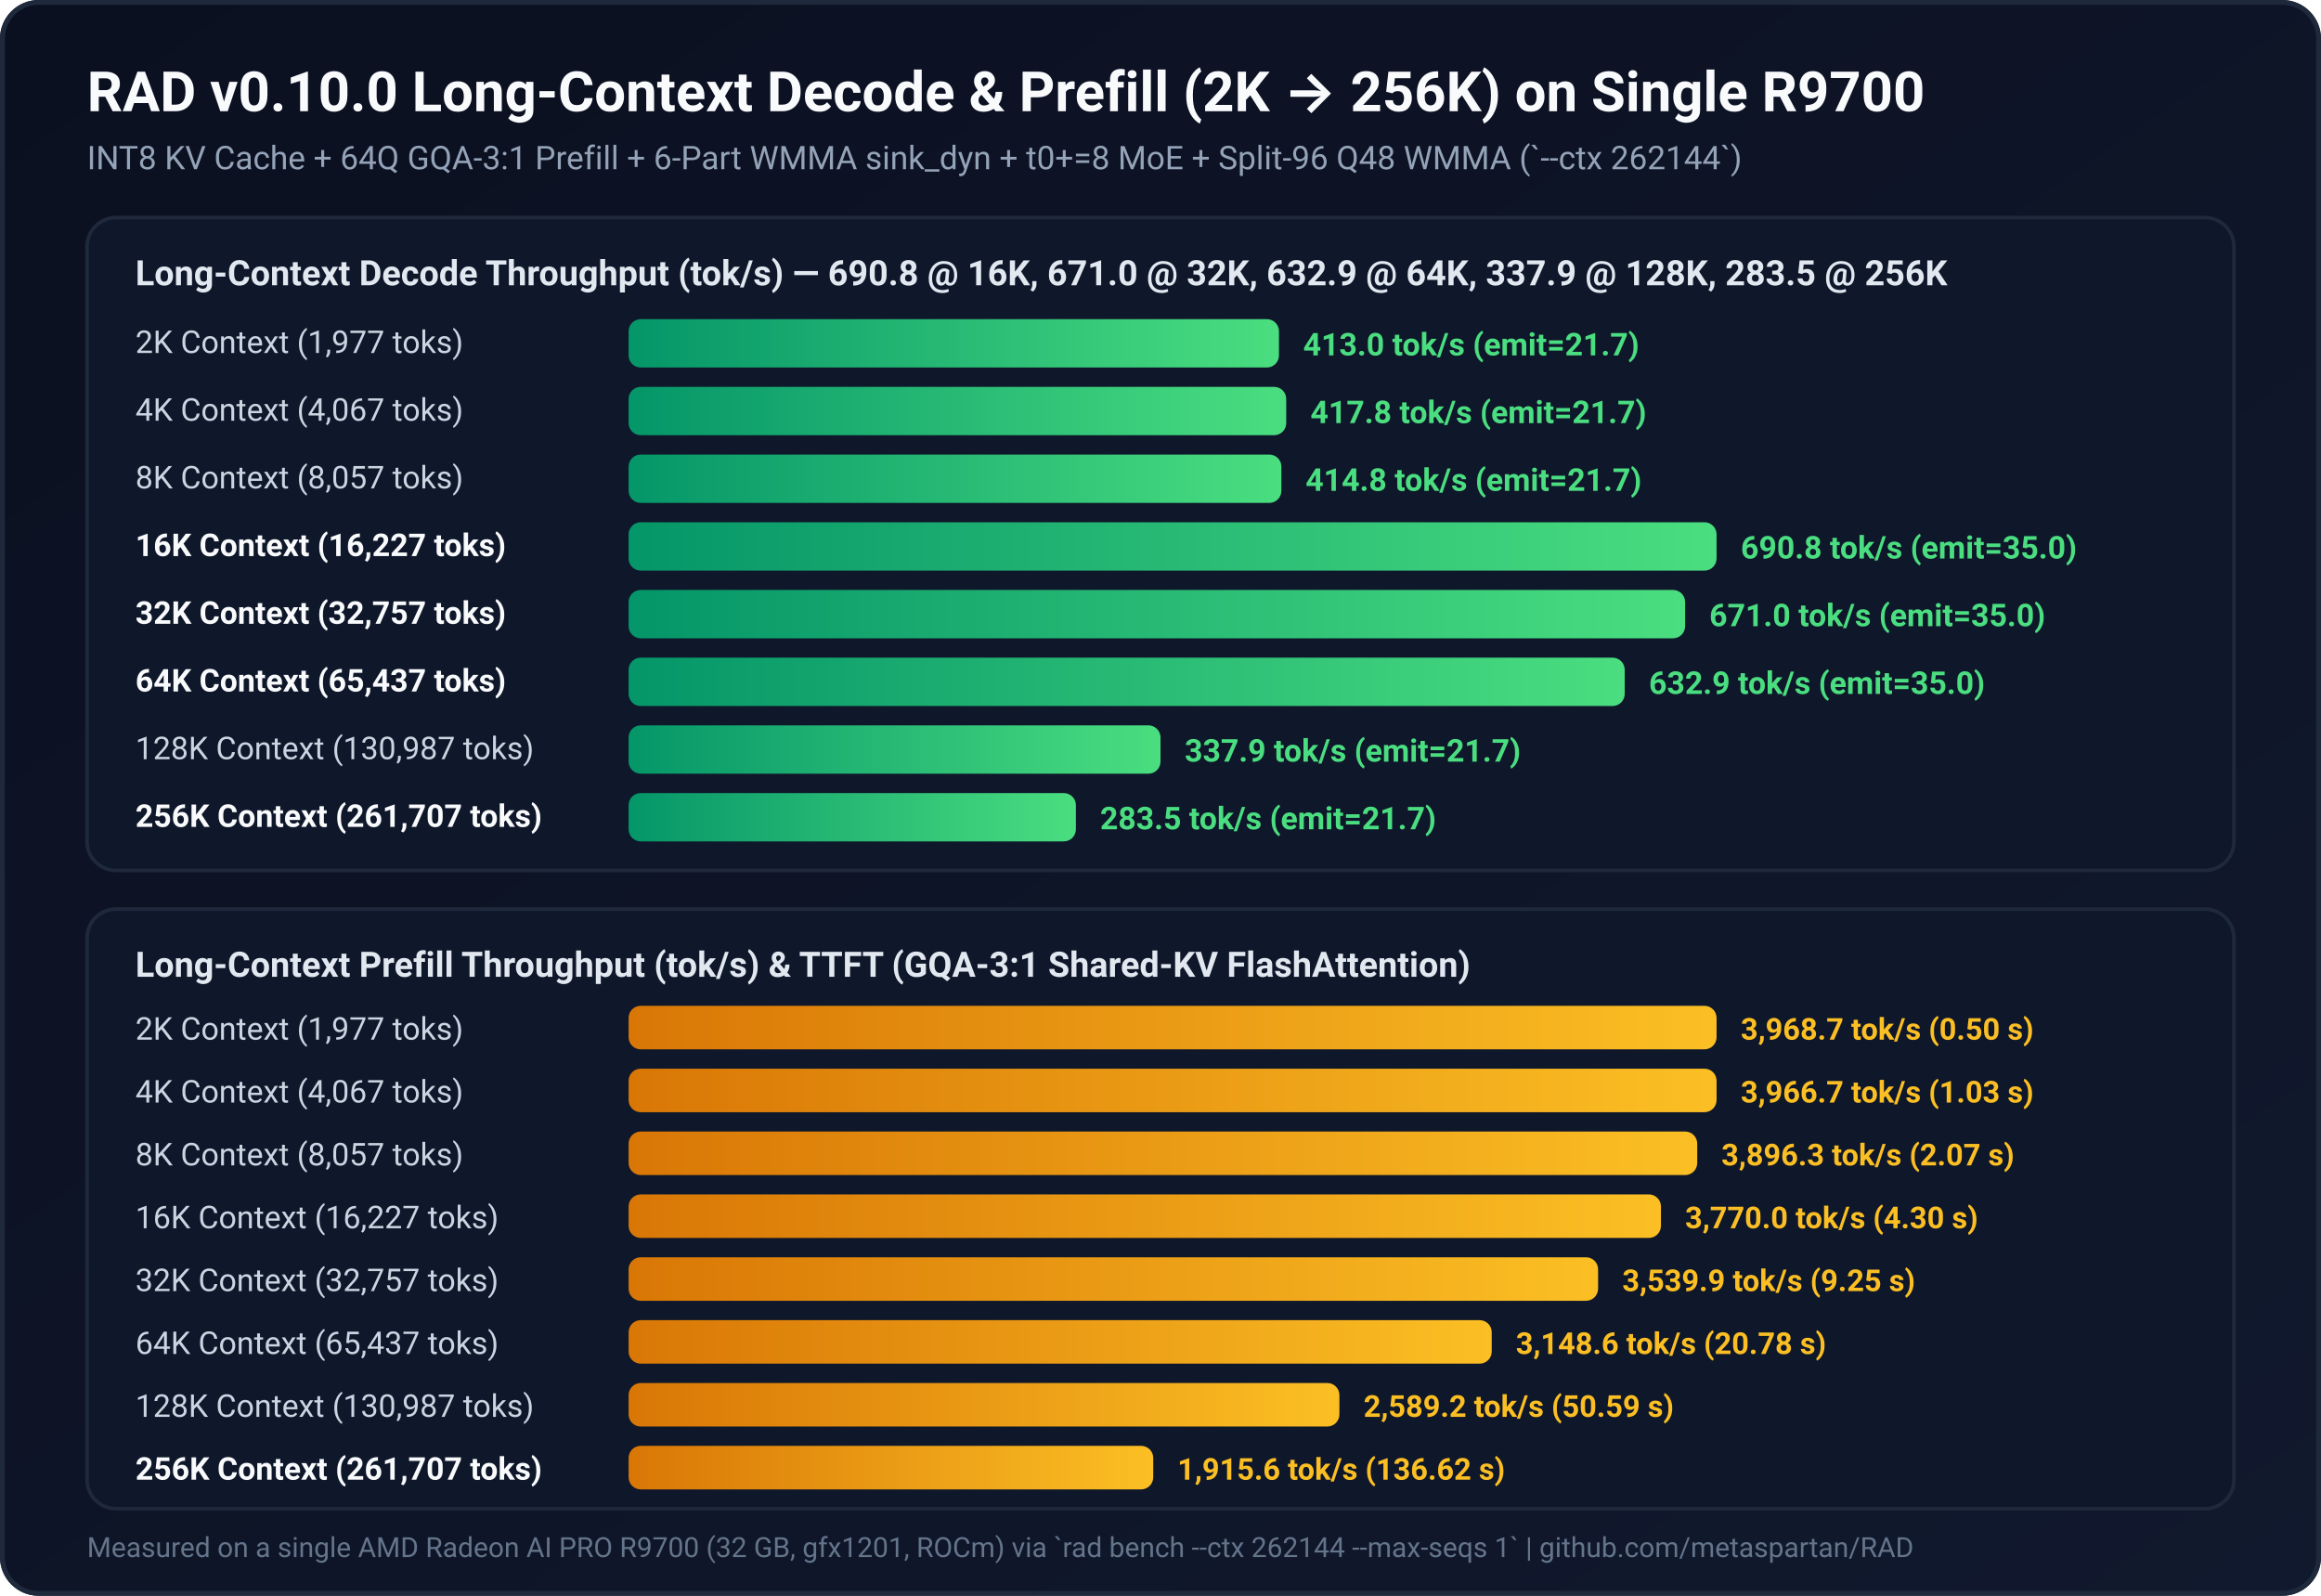
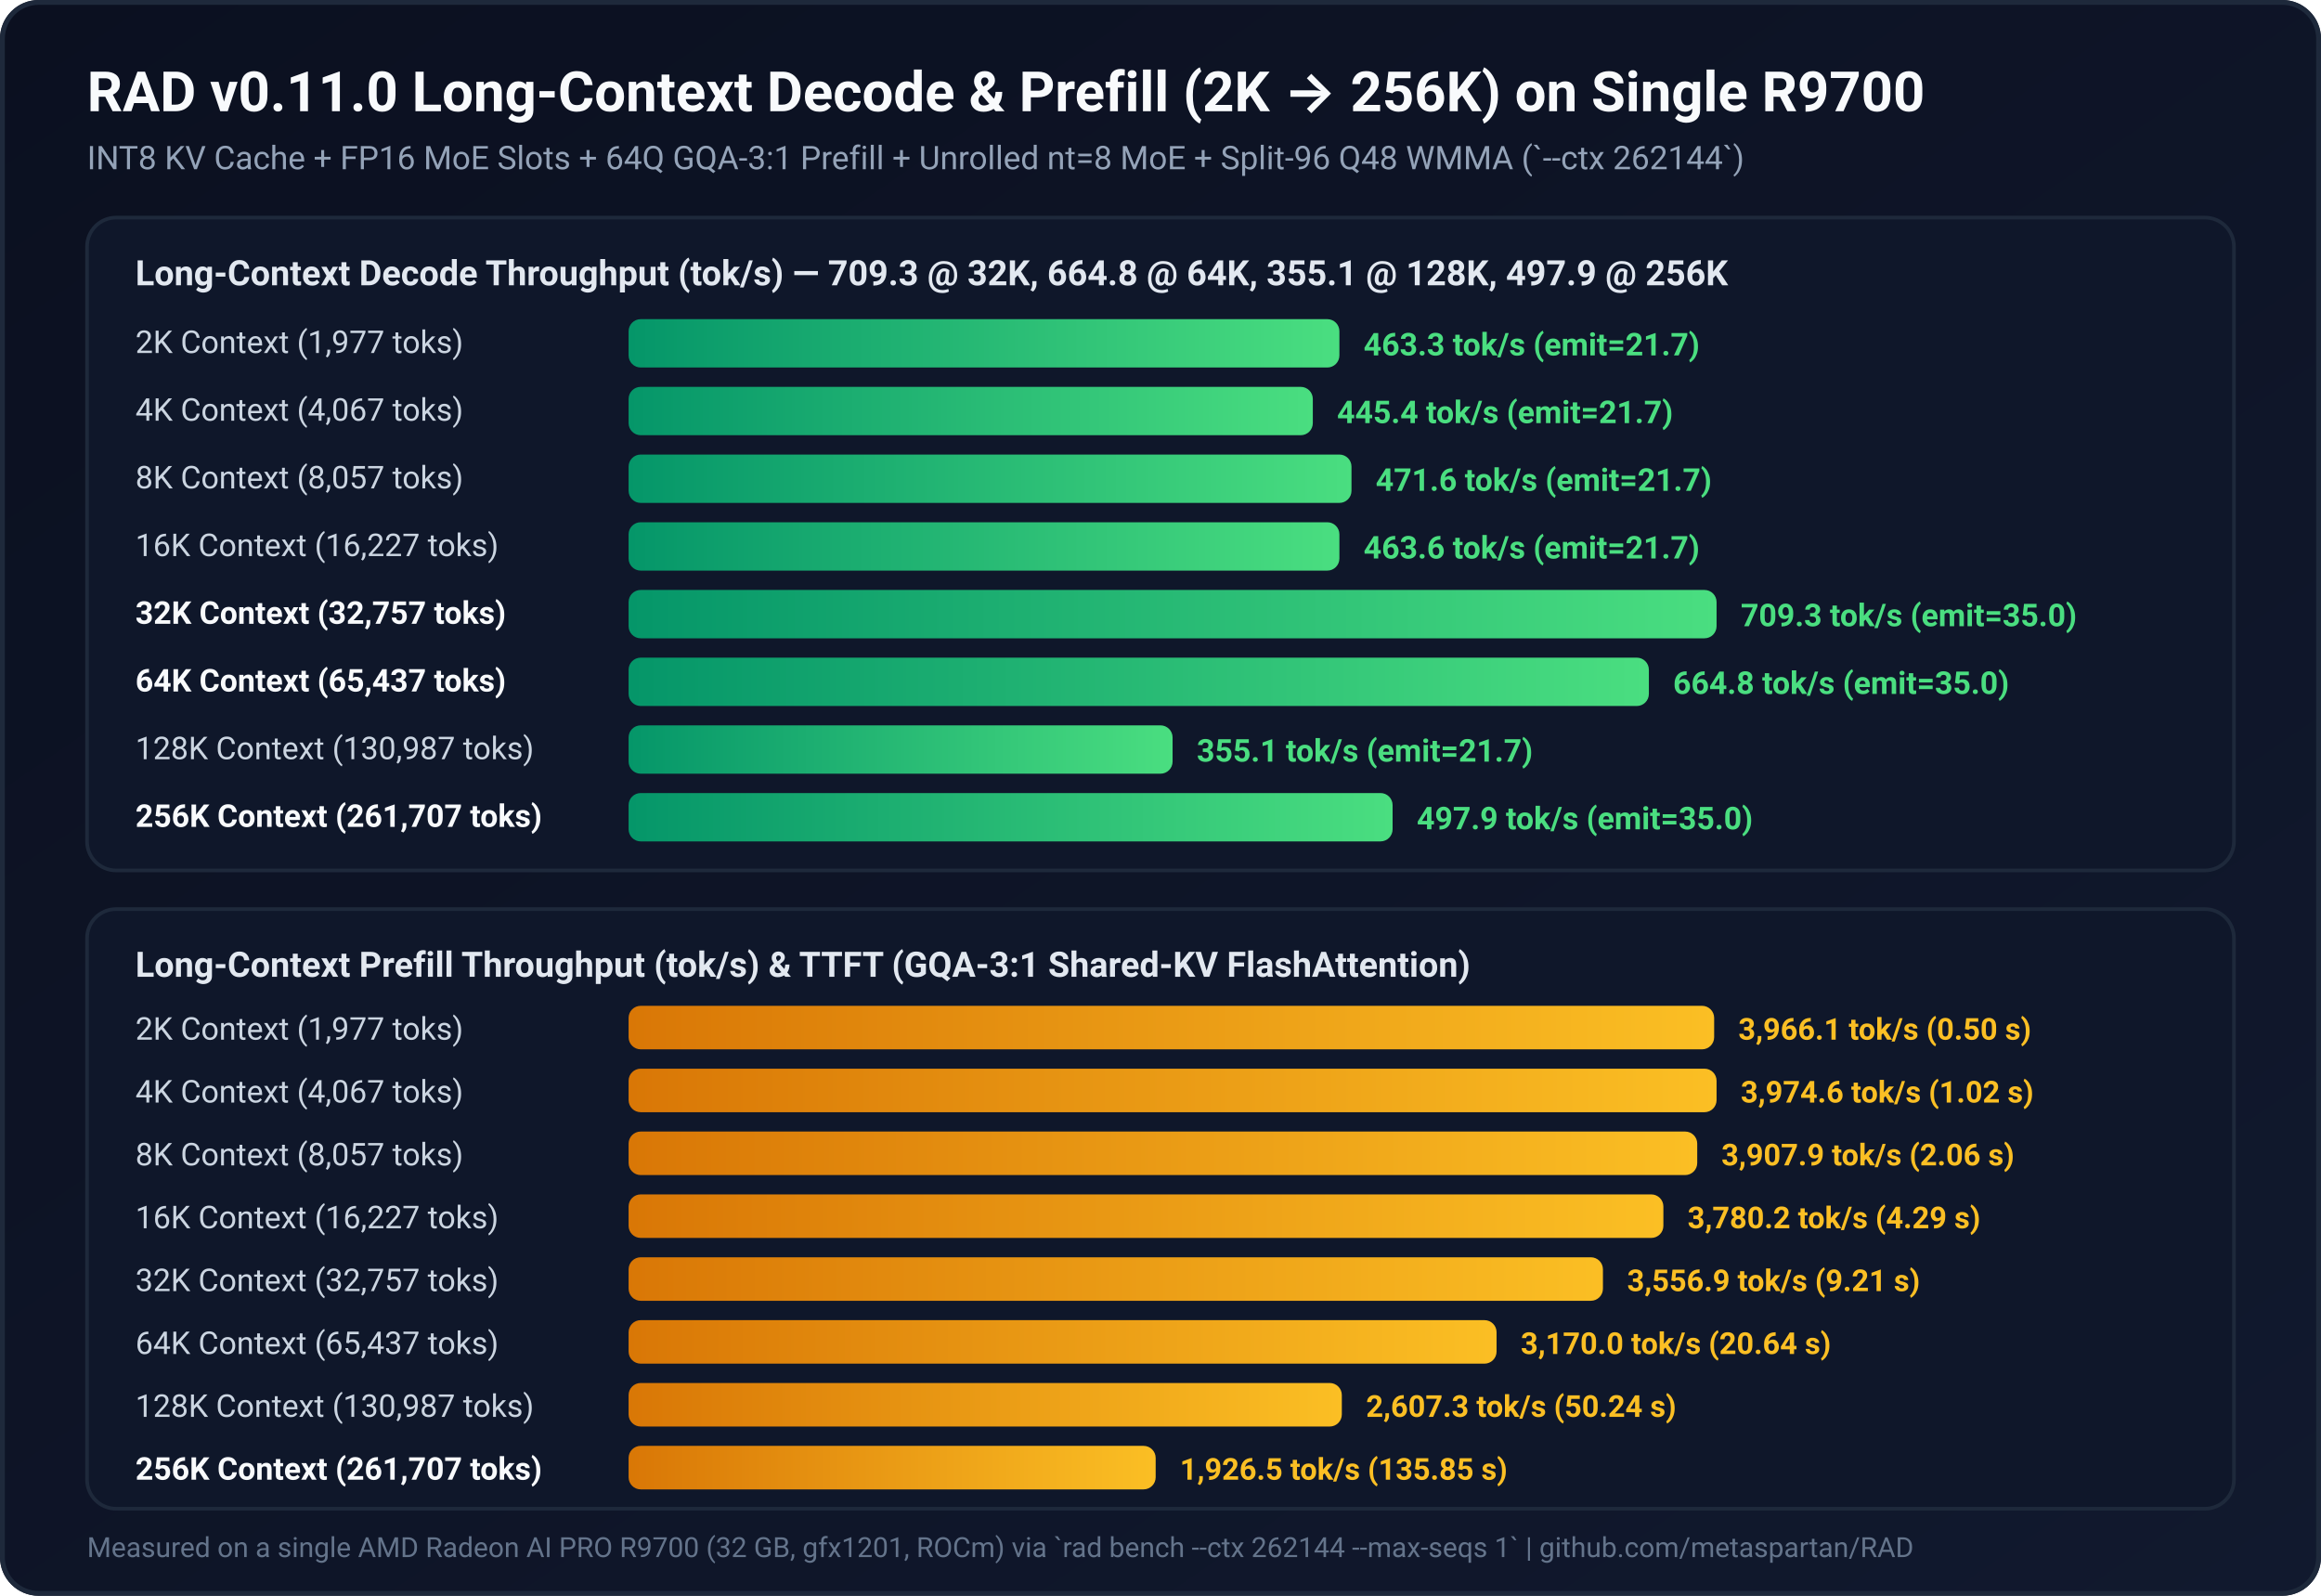
<svg xmlns="http://www.w3.org/2000/svg" viewBox="0 0 960 660" width="960" height="660">
  <defs>
    <linearGradient id="bg" x1="0" y1="0" x2="1" y2="1">
      <stop offset="0%" stop-color="#0b1020" />
      <stop offset="100%" stop-color="#11192e" />
    </linearGradient>
    <linearGradient id="decGrad" x1="0" y1="0" x2="1" y2="0">
      <stop offset="0%" stop-color="#059669" />
      <stop offset="100%" stop-color="#4ade80" />
    </linearGradient>
    <linearGradient id="ppGrad" x1="0" y1="0" x2="1" y2="0">
      <stop offset="0%" stop-color="#d97706" />
      <stop offset="100%" stop-color="#fbbf24" />
    </linearGradient>
  </defs>
  <rect width="960" height="660" rx="16" fill="url(#bg)" />
  <rect x="1" y="1" width="958" height="658" rx="15" fill="none" stroke="#1e293b" stroke-width="2" />
-   <text x="36" y="46" font-family="system-ui, -apple-system, Segoe UI, Roboto, sans-serif" font-size="23" font-weight="700" fill="#f8fafc">RAD v0.10.0 Long-Context Decode &amp; Prefill (2K → 256K) on Single R9700</text>
-   <text x="36" y="70" font-family="system-ui, -apple-system, Segoe UI, Roboto, sans-serif" font-size="13.5" fill="#94a3b8">INT8 KV Cache + 64Q GQA-3:1 Prefill + 6-Part WMMA sink_dyn + t0+=8 MoE + Split-96 Q48 WMMA (`--ctx 262144`)</text>
+   <text x="36" y="46" font-family="system-ui, -apple-system, Segoe UI, Roboto, sans-serif" font-size="23" font-weight="700" fill="#f8fafc">RAD v0.11.0 Long-Context Decode &amp; Prefill (2K → 256K) on Single R9700</text>
+   <text x="36" y="70" font-family="system-ui, -apple-system, Segoe UI, Roboto, sans-serif" font-size="13.5" fill="#94a3b8">INT8 KV Cache + FP16 MoE Slots + 64Q GQA-3:1 Prefill + Unrolled nt=8 MoE + Split-96 Q48 WMMA (`--ctx 262144`)</text>
  <rect x="36" y="90" width="888" height="270" rx="12" fill="#0f172a" stroke="#1e293b" stroke-width="1.5" />
-   <text x="56" y="118" font-family="system-ui, -apple-system, Segoe UI, Roboto, sans-serif" font-size="14.5" font-weight="700" fill="#e2e8f0">Long-Context Decode Throughput (tok/s) — 690.8 @ 16K, 671.0 @ 32K, 632.9 @ 64K, 337.9 @ 128K, 283.5 @ 256K</text>
+   <text x="56" y="118" font-family="system-ui, -apple-system, Segoe UI, Roboto, sans-serif" font-size="14.5" font-weight="700" fill="#e2e8f0">Long-Context Decode Throughput (tok/s) — 709.3 @ 32K, 664.8 @ 64K, 355.1 @ 128K, 497.9 @ 256K</text>
  <text x="56" y="146" font-family="system-ui, -apple-system, Segoe UI, Roboto, sans-serif" font-size="13" fill="#cbd5e1">2K Context (1,977 toks)</text>
-   <rect x="260" y="132" width="269" height="20" rx="5" fill="url(#decGrad)" />
-   <text x="539" y="147" font-family="system-ui, -apple-system, Segoe UI, Roboto, sans-serif" font-size="13" font-weight="700" fill="#4ade80">413.0 tok/s (emit=21.7)</text>
+   <rect x="260" y="132" width="294" height="20" rx="5" fill="url(#decGrad)" />
+   <text x="564" y="147" font-family="system-ui, -apple-system, Segoe UI, Roboto, sans-serif" font-size="13" font-weight="700" fill="#4ade80">463.3 tok/s (emit=21.7)</text>
  <text x="56" y="174" font-family="system-ui, -apple-system, Segoe UI, Roboto, sans-serif" font-size="13" fill="#cbd5e1">4K Context (4,067 toks)</text>
-   <rect x="260" y="160" width="272" height="20" rx="5" fill="url(#decGrad)" />
-   <text x="542" y="175" font-family="system-ui, -apple-system, Segoe UI, Roboto, sans-serif" font-size="13" font-weight="700" fill="#4ade80">417.8 tok/s (emit=21.7)</text>
+   <rect x="260" y="160" width="283" height="20" rx="5" fill="url(#decGrad)" />
+   <text x="553" y="175" font-family="system-ui, -apple-system, Segoe UI, Roboto, sans-serif" font-size="13" font-weight="700" fill="#4ade80">445.4 tok/s (emit=21.7)</text>
  <text x="56" y="202" font-family="system-ui, -apple-system, Segoe UI, Roboto, sans-serif" font-size="13" fill="#cbd5e1">8K Context (8,057 toks)</text>
-   <rect x="260" y="188" width="270" height="20" rx="5" fill="url(#decGrad)" />
-   <text x="540" y="203" font-family="system-ui, -apple-system, Segoe UI, Roboto, sans-serif" font-size="13" font-weight="700" fill="#4ade80">414.8 tok/s (emit=21.7)</text>
-   <text x="56" y="230" font-family="system-ui, -apple-system, Segoe UI, Roboto, sans-serif" font-size="13" font-weight="700" fill="#f8fafc">16K Context (16,227 toks)</text>
-   <rect x="260" y="216" width="450" height="20" rx="5" fill="url(#decGrad)" />
-   <text x="720" y="231" font-family="system-ui, -apple-system, Segoe UI, Roboto, sans-serif" font-size="13" font-weight="700" fill="#4ade80">690.8 tok/s (emit=35.0)</text>
+   <rect x="260" y="188" width="299" height="20" rx="5" fill="url(#decGrad)" />
+   <text x="569" y="203" font-family="system-ui, -apple-system, Segoe UI, Roboto, sans-serif" font-size="13" font-weight="700" fill="#4ade80">471.6 tok/s (emit=21.7)</text>
+   <text x="56" y="230" font-family="system-ui, -apple-system, Segoe UI, Roboto, sans-serif" font-size="13" fill="#cbd5e1">16K Context (16,227 toks)</text>
+   <rect x="260" y="216" width="294" height="20" rx="5" fill="url(#decGrad)" />
+   <text x="564" y="231" font-family="system-ui, -apple-system, Segoe UI, Roboto, sans-serif" font-size="13" font-weight="700" fill="#4ade80">463.6 tok/s (emit=21.7)</text>
  <text x="56" y="258" font-family="system-ui, -apple-system, Segoe UI, Roboto, sans-serif" font-size="13" font-weight="700" fill="#f8fafc">32K Context (32,757 toks)</text>
-   <rect x="260" y="244" width="437" height="20" rx="5" fill="url(#decGrad)" />
-   <text x="707" y="259" font-family="system-ui, -apple-system, Segoe UI, Roboto, sans-serif" font-size="13" font-weight="700" fill="#4ade80">671.0 tok/s (emit=35.0)</text>
+   <rect x="260" y="244" width="450" height="20" rx="5" fill="url(#decGrad)" />
+   <text x="720" y="259" font-family="system-ui, -apple-system, Segoe UI, Roboto, sans-serif" font-size="13" font-weight="700" fill="#4ade80">709.3 tok/s (emit=35.0)</text>
  <text x="56" y="286" font-family="system-ui, -apple-system, Segoe UI, Roboto, sans-serif" font-size="13" font-weight="700" fill="#f8fafc">64K Context (65,437 toks)</text>
-   <rect x="260" y="272" width="412" height="20" rx="5" fill="url(#decGrad)" />
-   <text x="682" y="287" font-family="system-ui, -apple-system, Segoe UI, Roboto, sans-serif" font-size="13" font-weight="700" fill="#4ade80">632.9 tok/s (emit=35.0)</text>
+   <rect x="260" y="272" width="422" height="20" rx="5" fill="url(#decGrad)" />
+   <text x="692" y="287" font-family="system-ui, -apple-system, Segoe UI, Roboto, sans-serif" font-size="13" font-weight="700" fill="#4ade80">664.8 tok/s (emit=35.0)</text>
  <text x="56" y="314" font-family="system-ui, -apple-system, Segoe UI, Roboto, sans-serif" font-size="13" fill="#cbd5e1">128K Context (130,987 toks)</text>
-   <rect x="260" y="300" width="220" height="20" rx="5" fill="url(#decGrad)" />
-   <text x="490" y="315" font-family="system-ui, -apple-system, Segoe UI, Roboto, sans-serif" font-size="13" font-weight="700" fill="#4ade80">337.9 tok/s (emit=21.7)</text>
+   <rect x="260" y="300" width="225" height="20" rx="5" fill="url(#decGrad)" />
+   <text x="495" y="315" font-family="system-ui, -apple-system, Segoe UI, Roboto, sans-serif" font-size="13" font-weight="700" fill="#4ade80">355.1 tok/s (emit=21.7)</text>
  <text x="56" y="342" font-family="system-ui, -apple-system, Segoe UI, Roboto, sans-serif" font-size="13" font-weight="700" fill="#f8fafc">256K Context (261,707 toks)</text>
-   <rect x="260" y="328" width="185" height="20" rx="5" fill="url(#decGrad)" />
-   <text x="455" y="343" font-family="system-ui, -apple-system, Segoe UI, Roboto, sans-serif" font-size="13" font-weight="700" fill="#4ade80">283.5 tok/s (emit=21.7)</text>
+   <rect x="260" y="328" width="316" height="20" rx="5" fill="url(#decGrad)" />
+   <text x="586" y="343" font-family="system-ui, -apple-system, Segoe UI, Roboto, sans-serif" font-size="13" font-weight="700" fill="#4ade80">497.9 tok/s (emit=35.0)</text>
  <rect x="36" y="376" width="888" height="248" rx="12" fill="#0f172a" stroke="#1e293b" stroke-width="1.5" />
  <text x="56" y="404" font-family="system-ui, -apple-system, Segoe UI, Roboto, sans-serif" font-size="14.5" font-weight="700" fill="#e2e8f0">Long-Context Prefill Throughput (tok/s) &amp; TTFT (GQA-3:1 Shared-KV FlashAttention)</text>
  <text x="56" y="430" font-family="system-ui, -apple-system, Segoe UI, Roboto, sans-serif" font-size="13" fill="#cbd5e1">2K Context (1,977 toks)</text>
-   <rect x="260" y="416" width="450" height="18" rx="5" fill="url(#ppGrad)" />
-   <text x="720" y="430" font-family="system-ui, -apple-system, Segoe UI, Roboto, sans-serif" font-size="12.5" font-weight="700" fill="#fbbf24">3,968.7 tok/s (0.50 s)</text>
+   <rect x="260" y="416" width="449" height="18" rx="5" fill="url(#ppGrad)" />
+   <text x="719" y="430" font-family="system-ui, -apple-system, Segoe UI, Roboto, sans-serif" font-size="12.5" font-weight="700" fill="#fbbf24">3,966.1 tok/s (0.50 s)</text>
  <text x="56" y="456" font-family="system-ui, -apple-system, Segoe UI, Roboto, sans-serif" font-size="13" fill="#cbd5e1">4K Context (4,067 toks)</text>
  <rect x="260" y="442" width="450" height="18" rx="5" fill="url(#ppGrad)" />
-   <text x="720" y="456" font-family="system-ui, -apple-system, Segoe UI, Roboto, sans-serif" font-size="12.5" font-weight="700" fill="#fbbf24">3,966.7 tok/s (1.03 s)</text>
+   <text x="720" y="456" font-family="system-ui, -apple-system, Segoe UI, Roboto, sans-serif" font-size="12.5" font-weight="700" fill="#fbbf24">3,974.6 tok/s (1.02 s)</text>
  <text x="56" y="482" font-family="system-ui, -apple-system, Segoe UI, Roboto, sans-serif" font-size="13" fill="#cbd5e1">8K Context (8,057 toks)</text>
  <rect x="260" y="468" width="442" height="18" rx="5" fill="url(#ppGrad)" />
-   <text x="712" y="482" font-family="system-ui, -apple-system, Segoe UI, Roboto, sans-serif" font-size="12.5" font-weight="700" fill="#fbbf24">3,896.3 tok/s (2.07 s)</text>
+   <text x="712" y="482" font-family="system-ui, -apple-system, Segoe UI, Roboto, sans-serif" font-size="12.5" font-weight="700" fill="#fbbf24">3,907.9 tok/s (2.06 s)</text>
  <text x="56" y="508" font-family="system-ui, -apple-system, Segoe UI, Roboto, sans-serif" font-size="13" fill="#cbd5e1">16K Context (16,227 toks)</text>
-   <rect x="260" y="494" width="427" height="18" rx="5" fill="url(#ppGrad)" />
-   <text x="697" y="508" font-family="system-ui, -apple-system, Segoe UI, Roboto, sans-serif" font-size="12.5" font-weight="700" fill="#fbbf24">3,770.0 tok/s (4.30 s)</text>
+   <rect x="260" y="494" width="428" height="18" rx="5" fill="url(#ppGrad)" />
+   <text x="698" y="508" font-family="system-ui, -apple-system, Segoe UI, Roboto, sans-serif" font-size="12.5" font-weight="700" fill="#fbbf24">3,780.2 tok/s (4.29 s)</text>
  <text x="56" y="534" font-family="system-ui, -apple-system, Segoe UI, Roboto, sans-serif" font-size="13" fill="#cbd5e1">32K Context (32,757 toks)</text>
-   <rect x="260" y="520" width="401" height="18" rx="5" fill="url(#ppGrad)" />
-   <text x="671" y="534" font-family="system-ui, -apple-system, Segoe UI, Roboto, sans-serif" font-size="12.5" font-weight="700" fill="#fbbf24">3,539.9 tok/s (9.25 s)</text>
+   <rect x="260" y="520" width="403" height="18" rx="5" fill="url(#ppGrad)" />
+   <text x="673" y="534" font-family="system-ui, -apple-system, Segoe UI, Roboto, sans-serif" font-size="12.5" font-weight="700" fill="#fbbf24">3,556.9 tok/s (9.21 s)</text>
  <text x="56" y="560" font-family="system-ui, -apple-system, Segoe UI, Roboto, sans-serif" font-size="13" fill="#cbd5e1">64K Context (65,437 toks)</text>
-   <rect x="260" y="546" width="357" height="18" rx="5" fill="url(#ppGrad)" />
-   <text x="627" y="560" font-family="system-ui, -apple-system, Segoe UI, Roboto, sans-serif" font-size="12.5" font-weight="700" fill="#fbbf24">3,148.6 tok/s (20.78 s)</text>
+   <rect x="260" y="546" width="359" height="18" rx="5" fill="url(#ppGrad)" />
+   <text x="629" y="560" font-family="system-ui, -apple-system, Segoe UI, Roboto, sans-serif" font-size="12.5" font-weight="700" fill="#fbbf24">3,170.0 tok/s (20.64 s)</text>
  <text x="56" y="586" font-family="system-ui, -apple-system, Segoe UI, Roboto, sans-serif" font-size="13" fill="#cbd5e1">128K Context (130,987 toks)</text>
-   <rect x="260" y="572" width="294" height="18" rx="5" fill="url(#ppGrad)" />
-   <text x="564" y="586" font-family="system-ui, -apple-system, Segoe UI, Roboto, sans-serif" font-size="12.5" font-weight="700" fill="#fbbf24">2,589.2 tok/s (50.59 s)</text>
+   <rect x="260" y="572" width="295" height="18" rx="5" fill="url(#ppGrad)" />
+   <text x="565" y="586" font-family="system-ui, -apple-system, Segoe UI, Roboto, sans-serif" font-size="12.5" font-weight="700" fill="#fbbf24">2,607.3 tok/s (50.24 s)</text>
  <text x="56" y="612" font-family="system-ui, -apple-system, Segoe UI, Roboto, sans-serif" font-size="13" font-weight="700" fill="#f8fafc">256K Context (261,707 toks)</text>
-   <rect x="260" y="598" width="217" height="18" rx="5" fill="url(#ppGrad)" />
-   <text x="487" y="612" font-family="system-ui, -apple-system, Segoe UI, Roboto, sans-serif" font-size="12.5" font-weight="700" fill="#fbbf24">1,915.6 tok/s (136.62 s)</text>
+   <rect x="260" y="598" width="218" height="18" rx="5" fill="url(#ppGrad)" />
+   <text x="488" y="612" font-family="system-ui, -apple-system, Segoe UI, Roboto, sans-serif" font-size="12.5" font-weight="700" fill="#fbbf24">1,926.5 tok/s (135.85 s)</text>
  <text x="36" y="644" font-family="system-ui, -apple-system, Segoe UI, Roboto, sans-serif" font-size="11.5" fill="#64748b">Measured on a single AMD Radeon AI PRO R9700 (32 GB, gfx1201, ROCm) via `rad bench --ctx 262144 --max-seqs 1` | github.com/metaspartan/RAD</text>
</svg>
